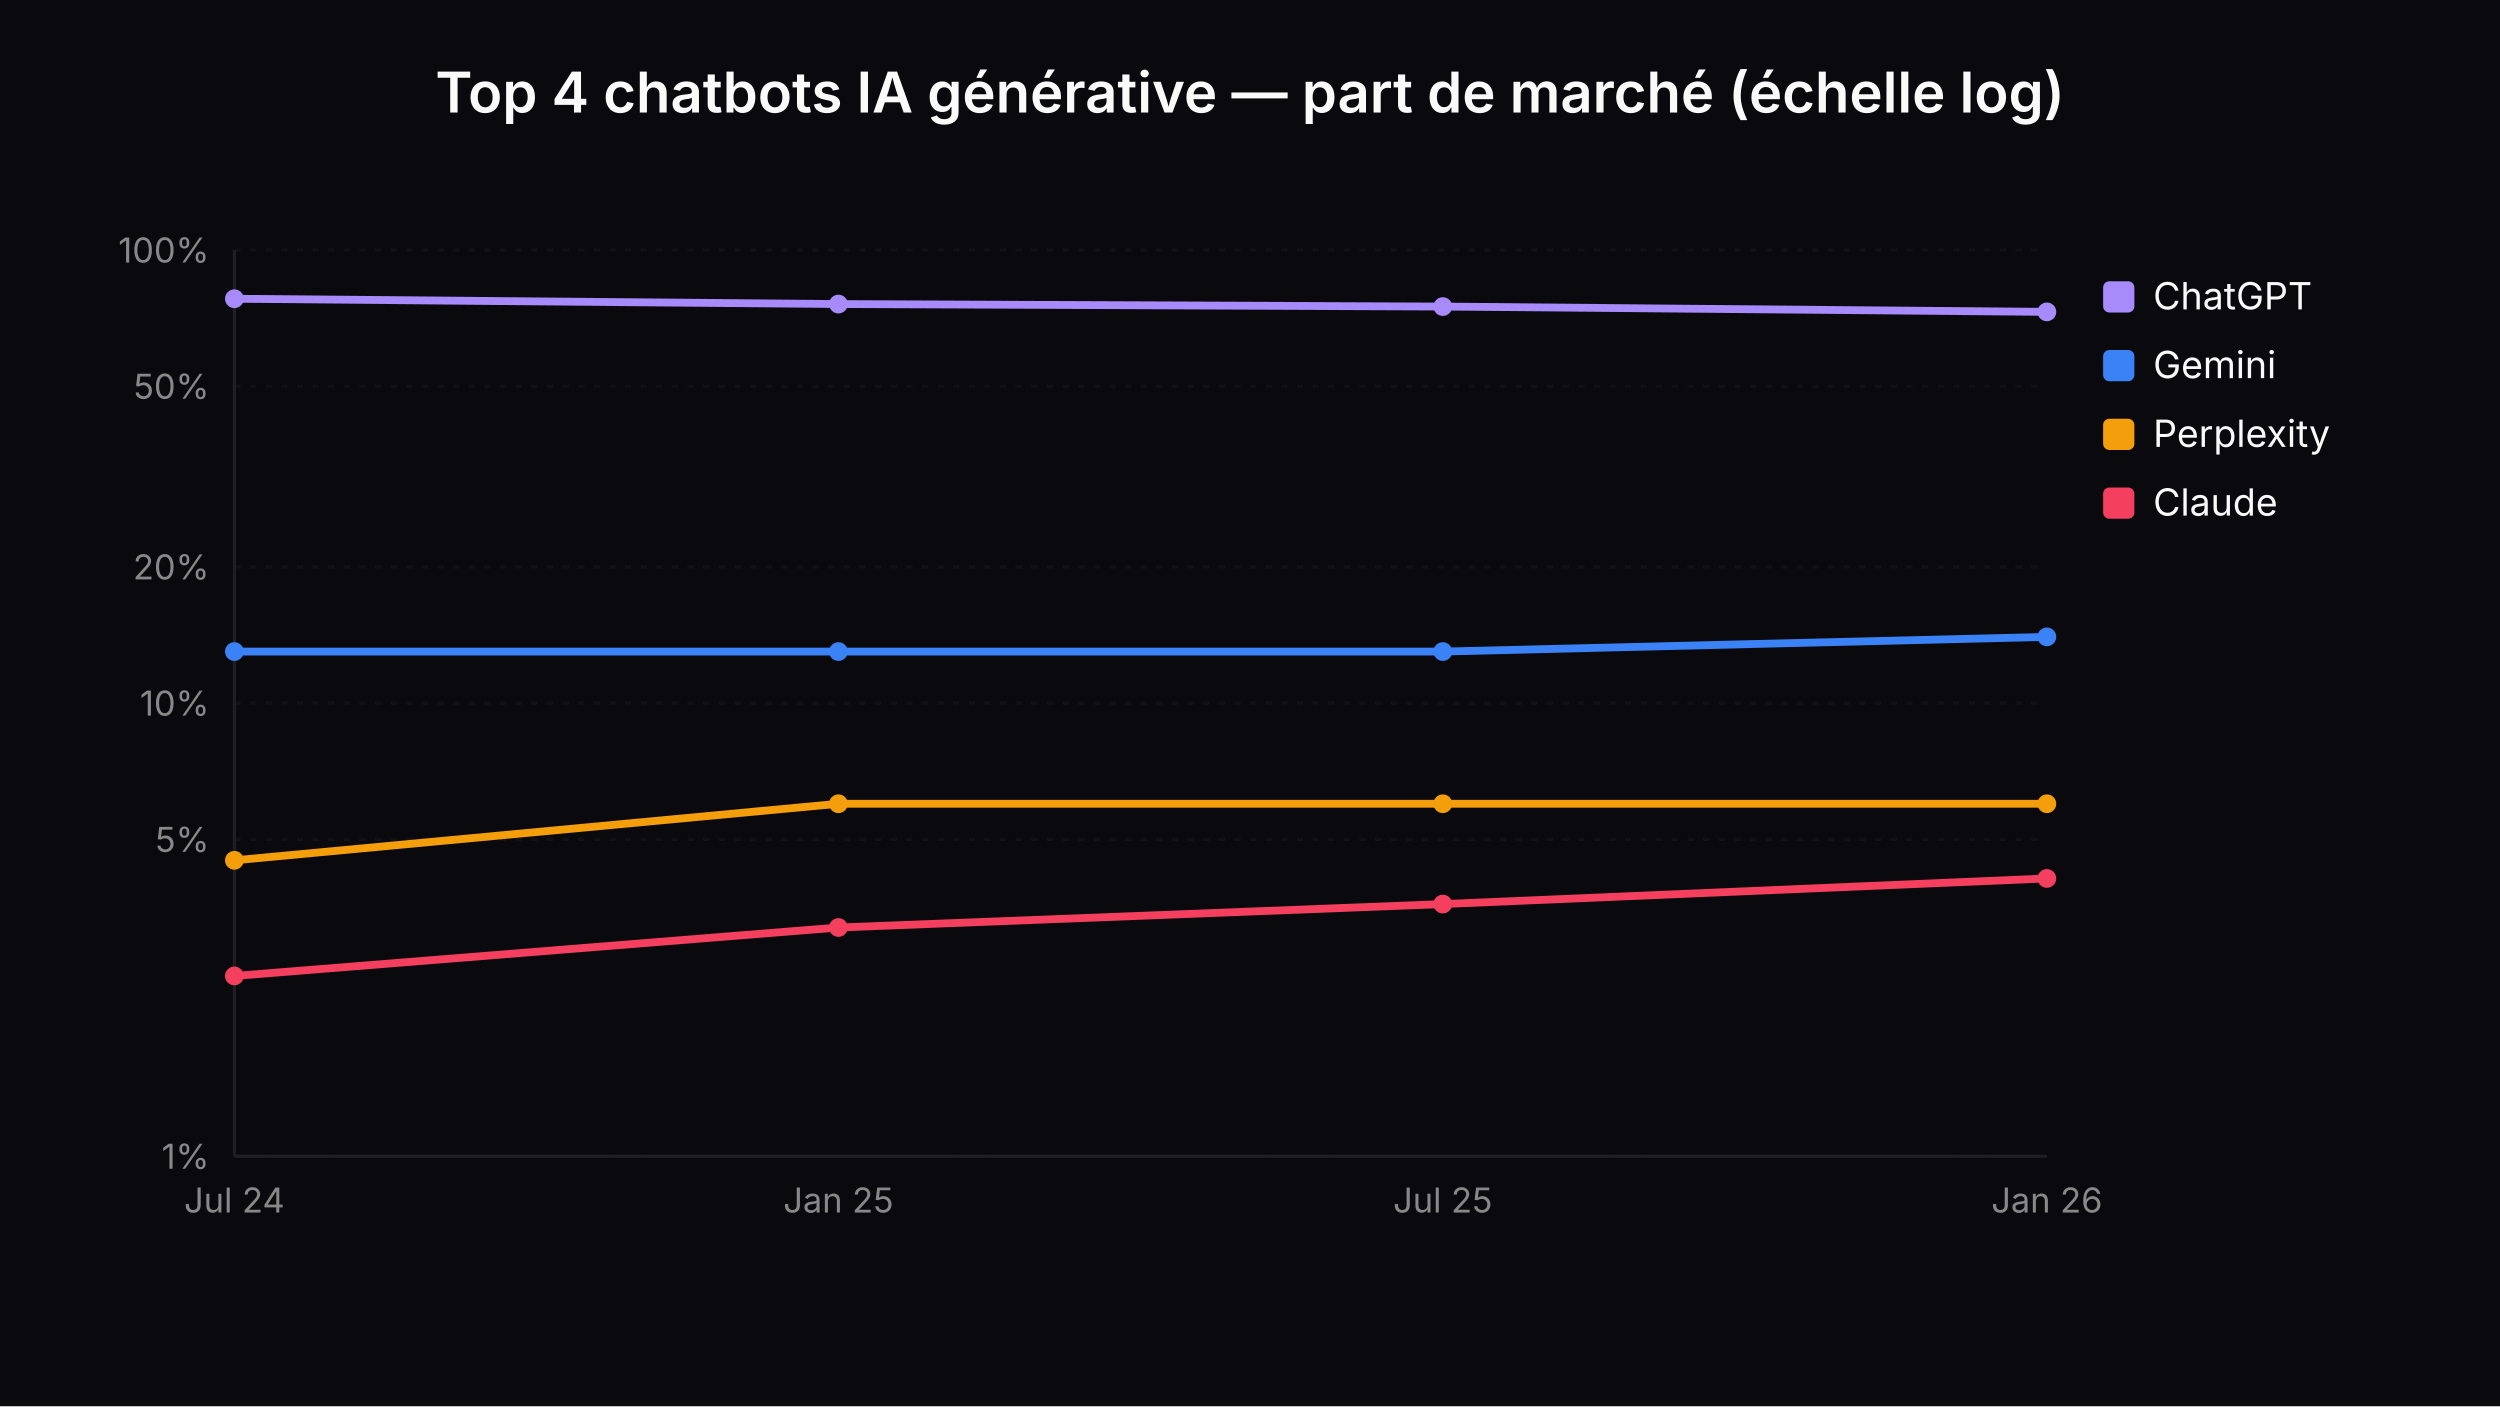
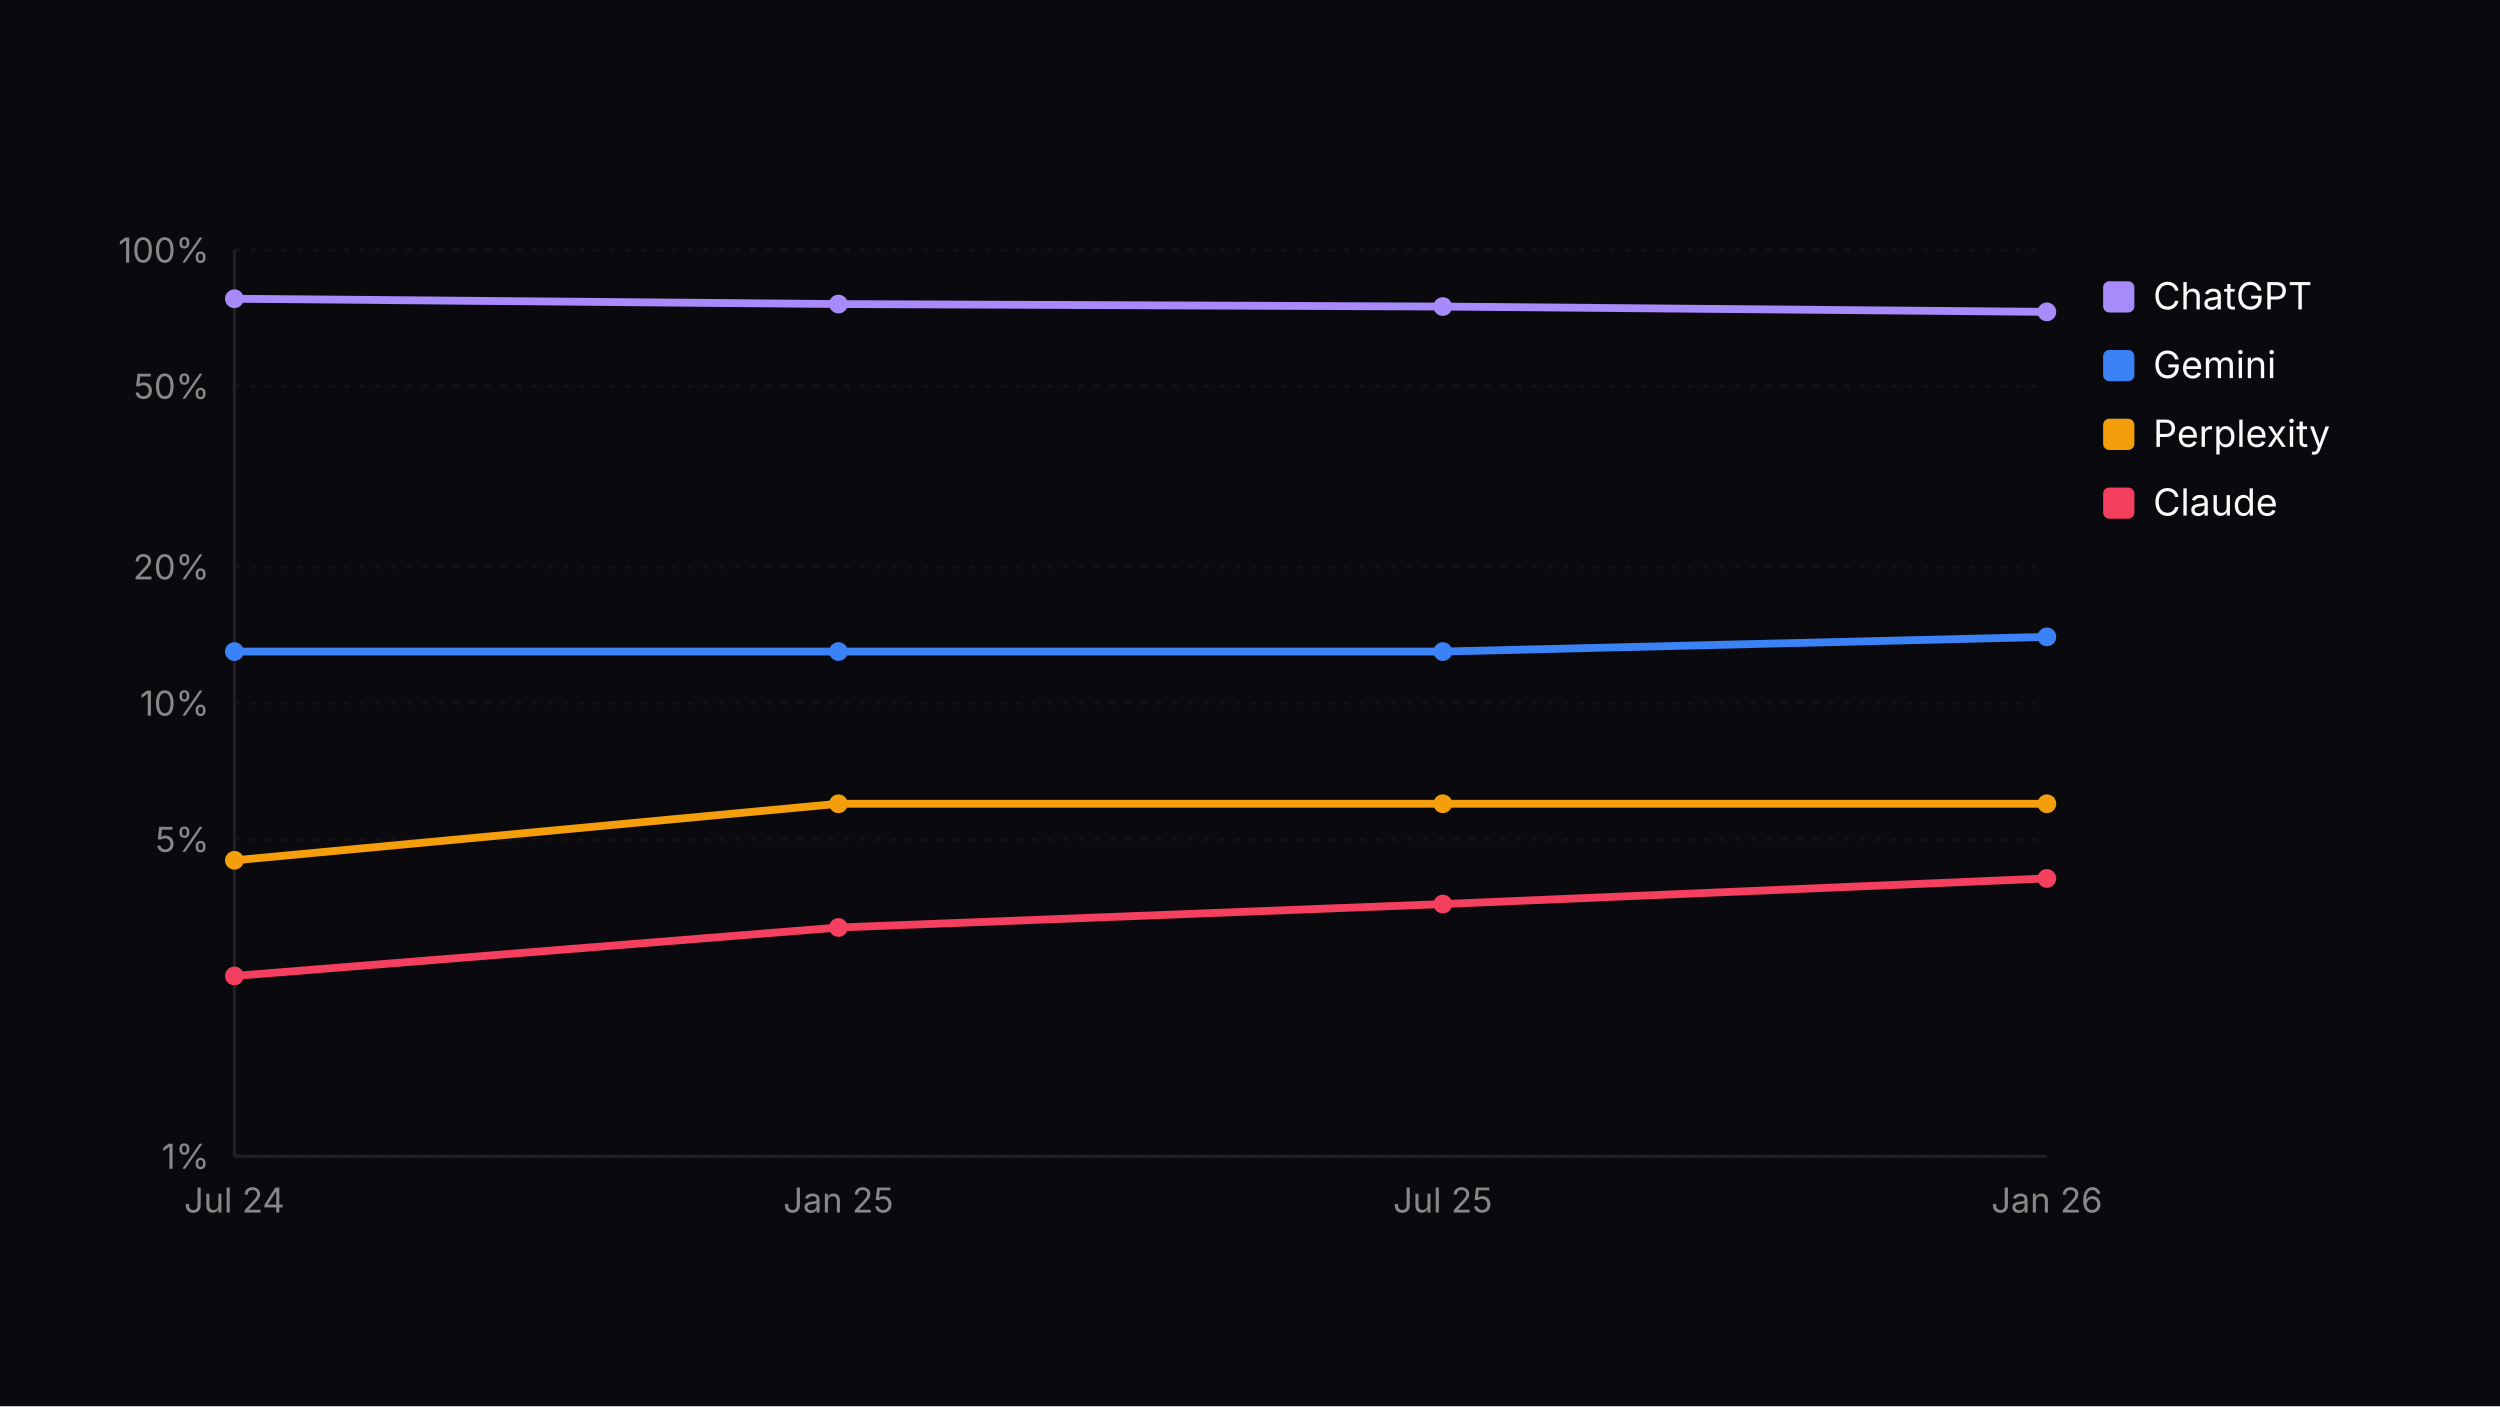
<svg xmlns="http://www.w3.org/2000/svg" viewBox="0 0 800 450" font-family="ui-sans-serif, system-ui, -apple-system, sans-serif">
  <rect width="800" height="450" fill="#0a0a0e" />
-   <text x="400" y="36" fill="#fafafa" font-size="18" font-weight="600" text-anchor="middle">Top 4 chatbots IA générative — part de marché (échelle log)</text>
  <line x1="75" y1="80" x2="75" y2="370" stroke="#1f1f24" />
  <line x1="75" y1="370" x2="655" y2="370" stroke="#1f1f24" />
  <line x1="75" y1="370.0" x2="655" y2="370.0" stroke="#1f1f24" stroke-dasharray="2,3" opacity="0.4" />
  <text x="67" y="374.0" fill="#888888" font-size="11" text-anchor="end">1%</text>
  <line x1="75" y1="268.6" x2="655" y2="268.6" stroke="#1f1f24" stroke-dasharray="2,3" opacity="0.4" />
  <text x="67" y="272.6" fill="#888888" font-size="11" text-anchor="end">5%</text>
  <line x1="75" y1="225.0" x2="655" y2="225.0" stroke="#1f1f24" stroke-dasharray="2,3" opacity="0.4" />
  <text x="67" y="229.0" fill="#888888" font-size="11" text-anchor="end">10%</text>
  <line x1="75" y1="181.4" x2="655" y2="181.4" stroke="#1f1f24" stroke-dasharray="2,3" opacity="0.4" />
  <text x="67" y="185.4" fill="#888888" font-size="11" text-anchor="end">20%</text>
  <line x1="75" y1="123.6" x2="655" y2="123.6" stroke="#1f1f24" stroke-dasharray="2,3" opacity="0.4" />
  <text x="67" y="127.6" fill="#888888" font-size="11" text-anchor="end">50%</text>
  <line x1="75" y1="80.0" x2="655" y2="80.0" stroke="#1f1f24" stroke-dasharray="2,3" opacity="0.4" />
  <text x="67" y="84.0" fill="#888888" font-size="11" text-anchor="end">100%</text>
  <polyline points="75.0,95.6 268.3,97.3 461.7,98.1 655.0,99.8" fill="none" stroke="#a78bfa" stroke-width="2.5" />
  <circle cx="75.0" cy="95.6" r="3" fill="#a78bfa" />
  <circle cx="268.3" cy="97.3" r="3" fill="#a78bfa" />
  <circle cx="461.7" cy="98.1" r="3" fill="#a78bfa" />
  <circle cx="655.0" cy="99.8" r="3" fill="#a78bfa" />
  <rect x="673" y="90" width="10" height="10" fill="#a78bfa" rx="2" />
  <text x="689" y="99" fill="#fafafa" font-size="12">ChatGPT</text>
  <polyline points="75.0,208.5 268.3,208.5 461.7,208.5 655.0,203.8" fill="none" stroke="#3b82f6" stroke-width="2.5" />
  <circle cx="75.0" cy="208.5" r="3" fill="#3b82f6" />
  <circle cx="268.3" cy="208.5" r="3" fill="#3b82f6" />
  <circle cx="461.7" cy="208.5" r="3" fill="#3b82f6" />
  <circle cx="655.0" cy="203.8" r="3" fill="#3b82f6" />
  <rect x="673" y="112" width="10" height="10" fill="#3b82f6" rx="2" />
  <text x="689" y="121" fill="#fafafa" font-size="12">Gemini</text>
  <polyline points="75.0,275.3 268.3,257.2 461.7,257.2 655.0,257.2" fill="none" stroke="#f59e0b" stroke-width="2.5" />
  <circle cx="75.0" cy="275.3" r="3" fill="#f59e0b" />
  <circle cx="268.3" cy="257.2" r="3" fill="#f59e0b" />
  <circle cx="461.7" cy="257.2" r="3" fill="#f59e0b" />
  <circle cx="655.0" cy="257.2" r="3" fill="#f59e0b" />
  <rect x="673" y="134" width="10" height="10" fill="#f59e0b" rx="2" />
  <text x="689" y="143" fill="#fafafa" font-size="12">Perplexity</text>
  <polyline points="75.0,312.3 268.3,296.8 461.7,289.3 655.0,281.1" fill="none" stroke="#f43f5e" stroke-width="2.5" />
  <circle cx="75.0" cy="312.3" r="3" fill="#f43f5e" />
  <circle cx="268.3" cy="296.8" r="3" fill="#f43f5e" />
  <circle cx="461.7" cy="289.3" r="3" fill="#f43f5e" />
  <circle cx="655.0" cy="281.1" r="3" fill="#f43f5e" />
  <rect x="673" y="156" width="10" height="10" fill="#f43f5e" rx="2" />
  <text x="689" y="165" fill="#fafafa" font-size="12">Claude</text>
  <text x="75.0" y="388" fill="#888888" font-size="11" text-anchor="middle">Jul 24</text>
  <text x="268.3" y="388" fill="#888888" font-size="11" text-anchor="middle">Jan 25</text>
  <text x="461.7" y="388" fill="#888888" font-size="11" text-anchor="middle">Jul 25</text>
  <text x="655.0" y="388" fill="#888888" font-size="11" text-anchor="middle">Jan 26</text>
</svg>
